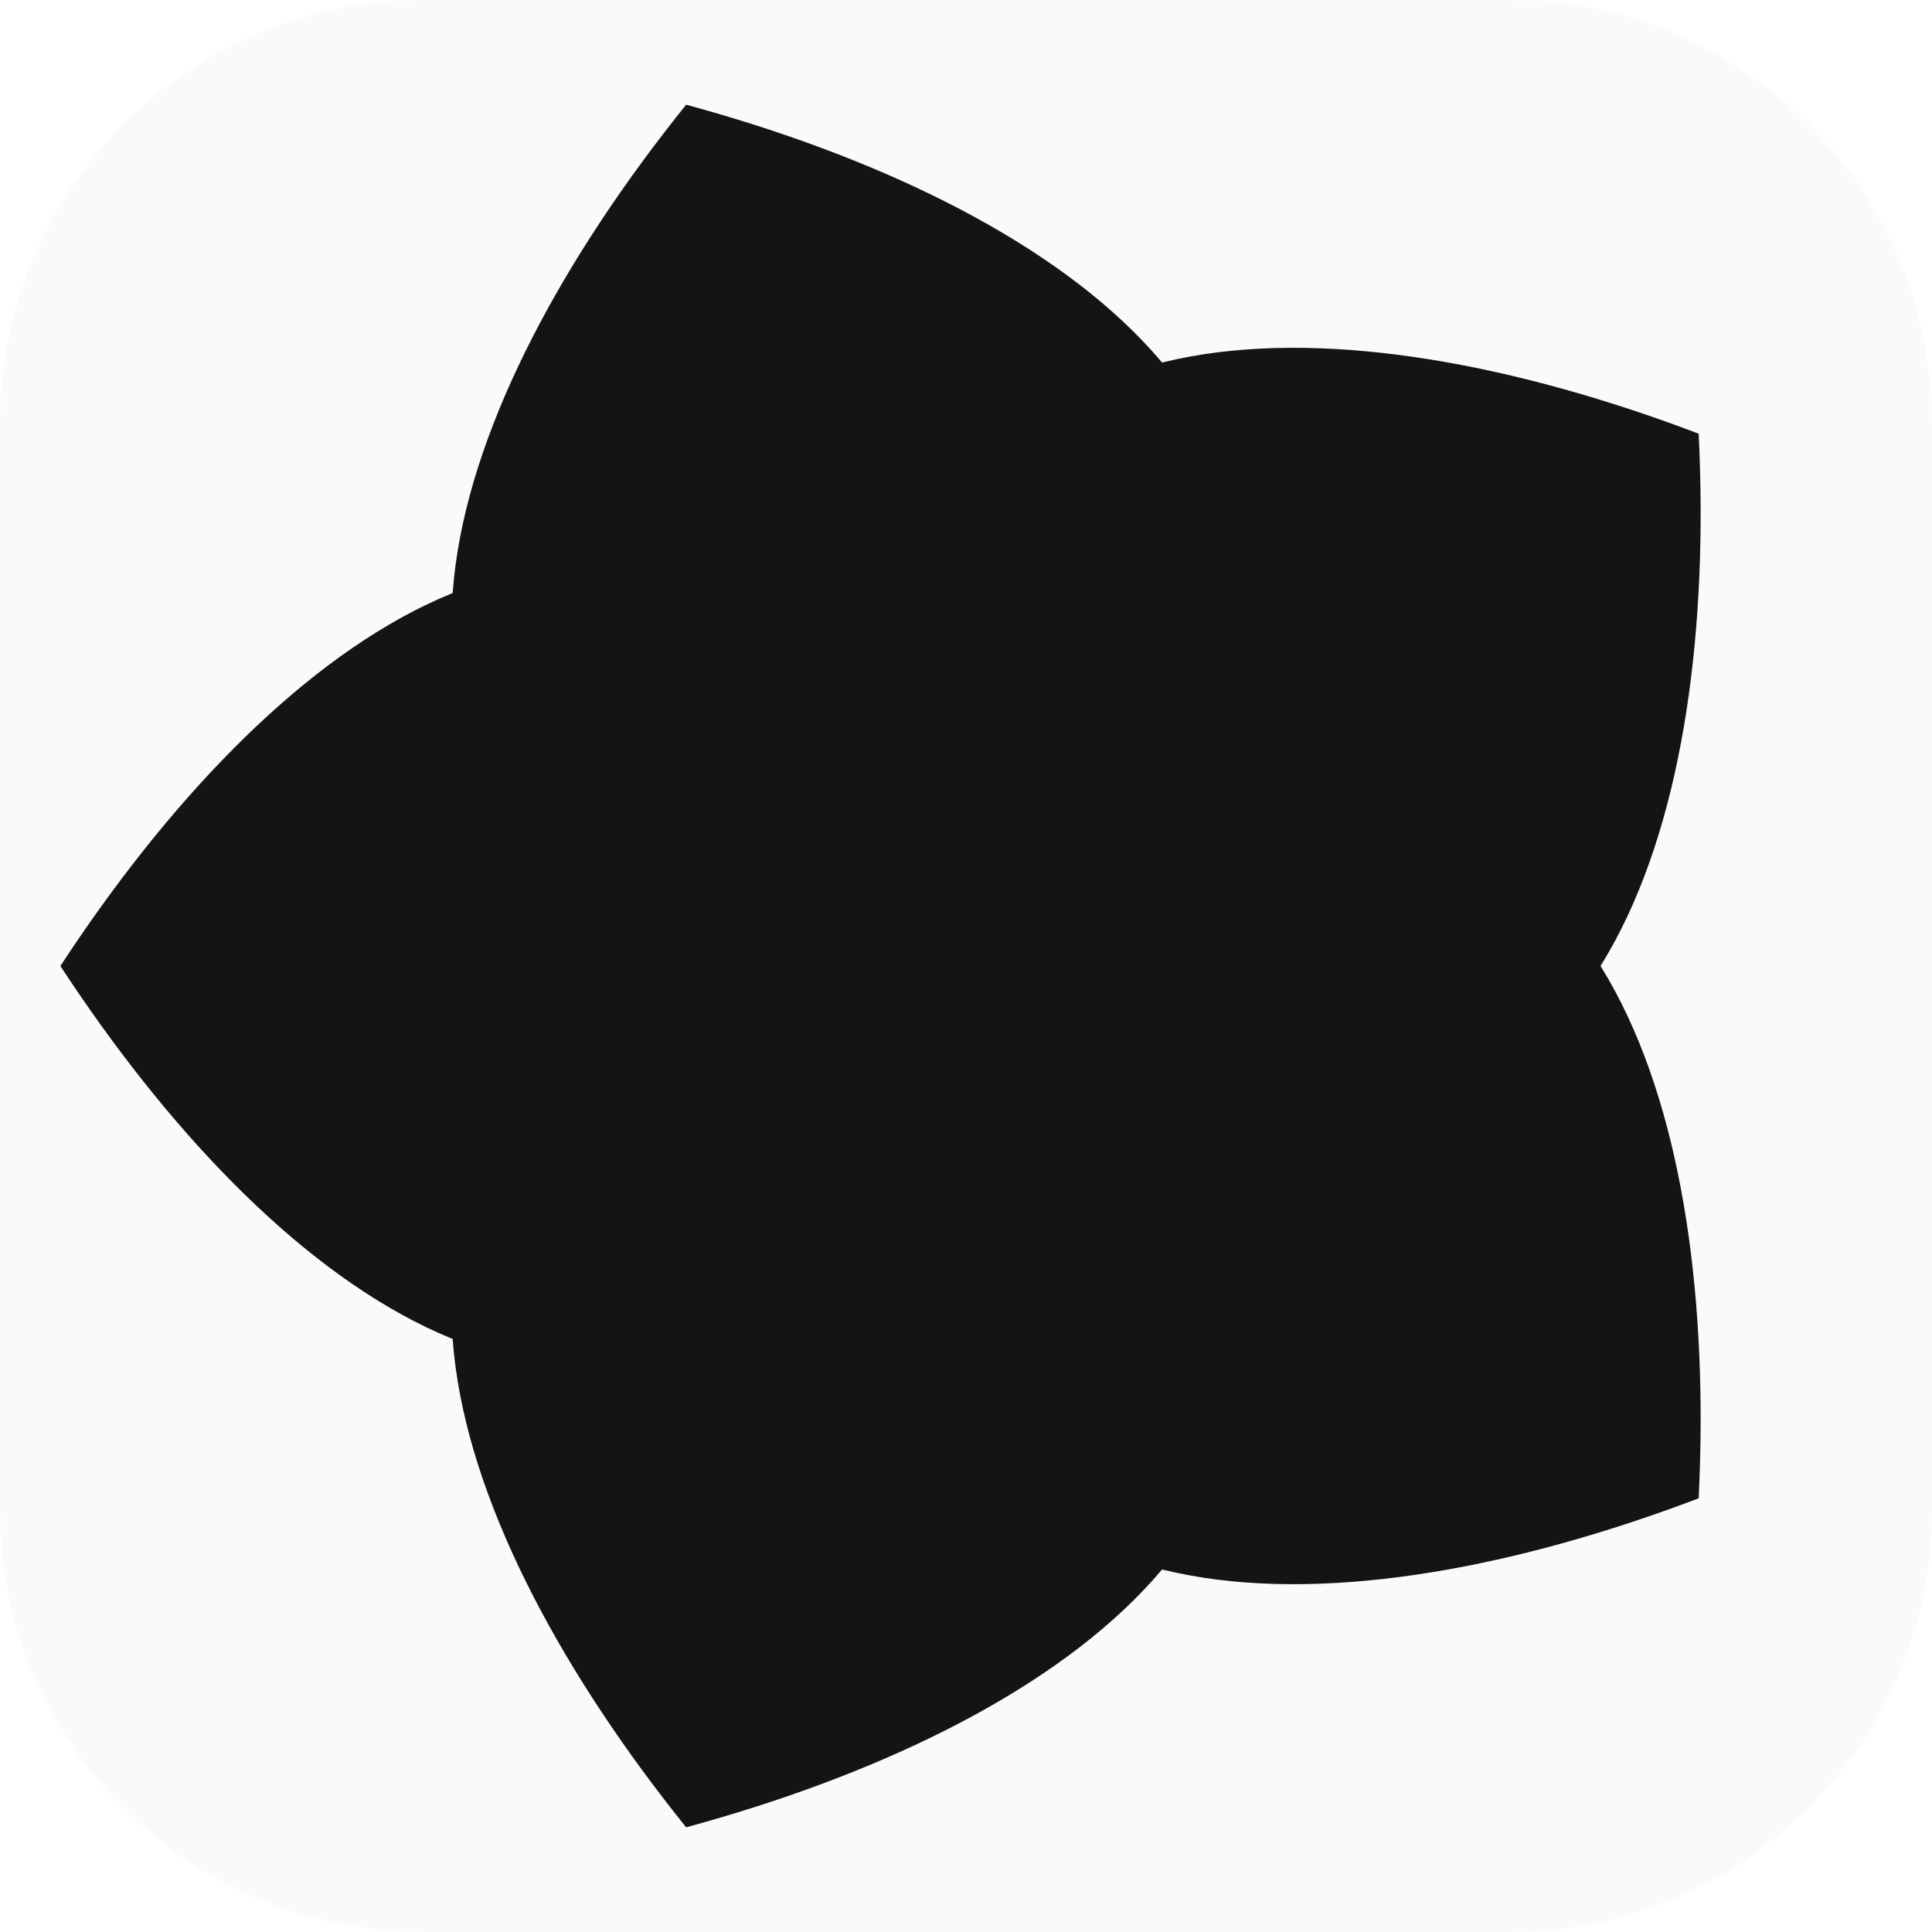
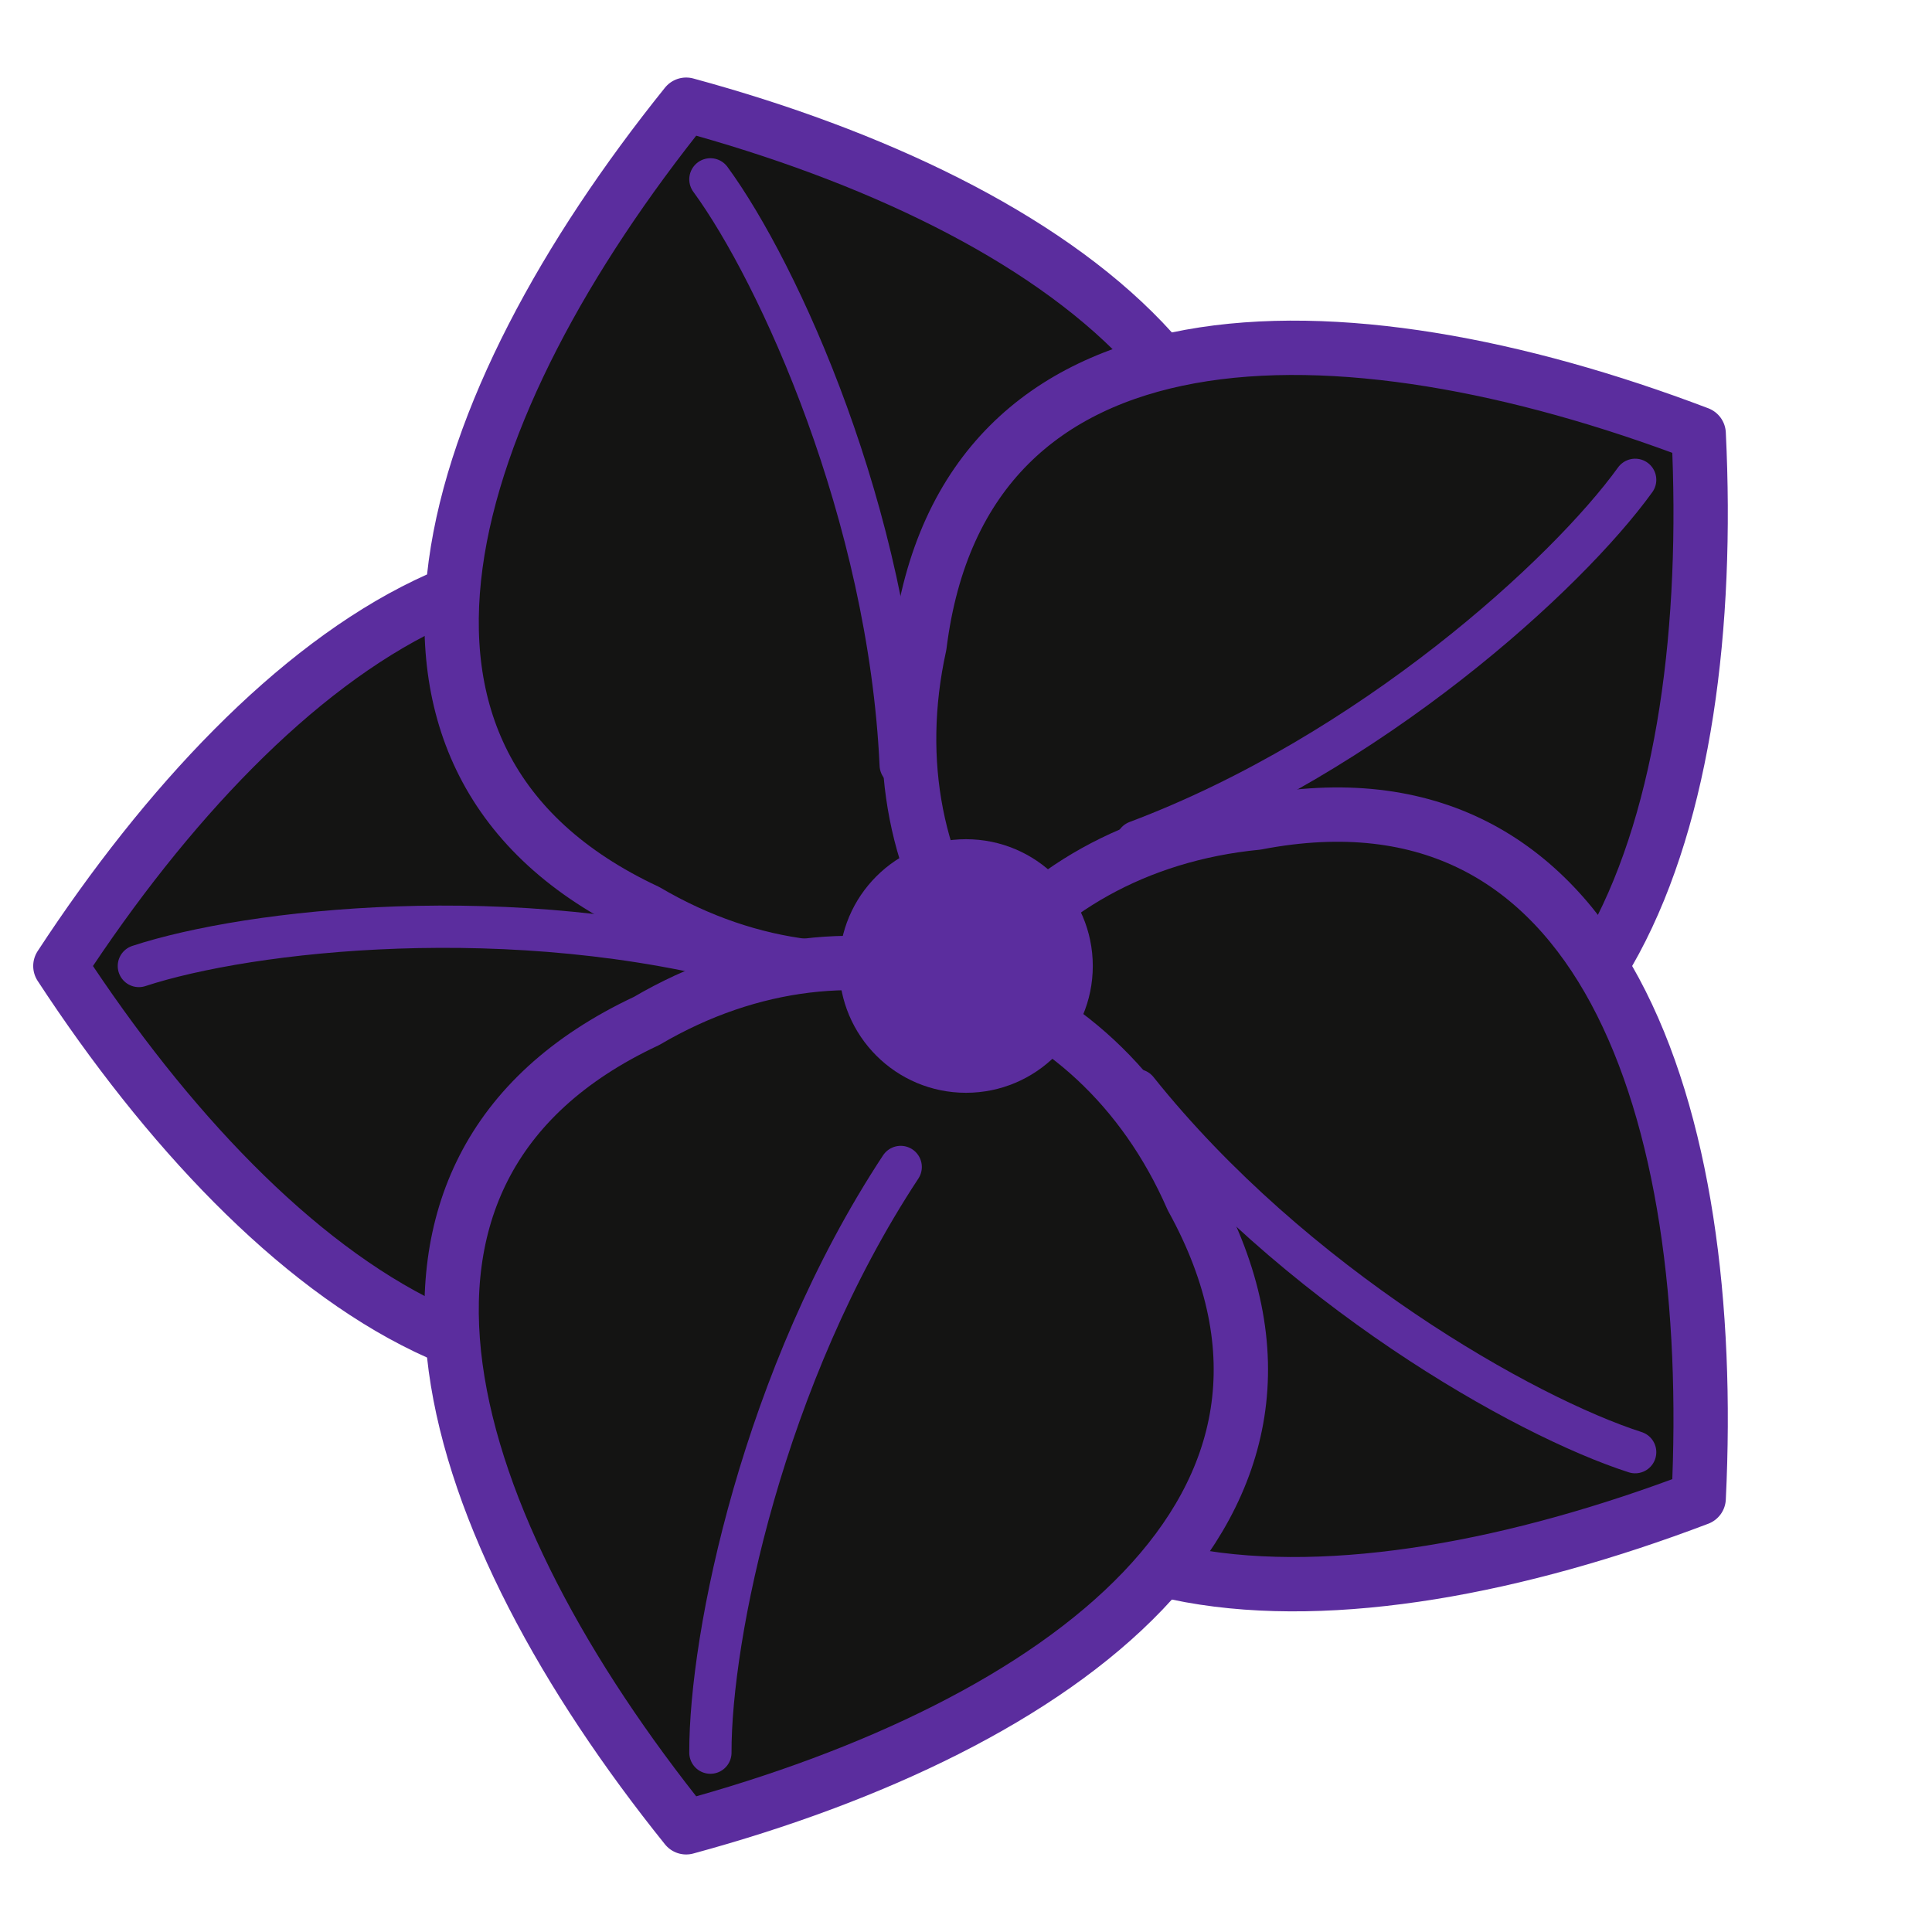
<svg xmlns="http://www.w3.org/2000/svg" viewBox="0 0 32 32">
-   <style>
-     rect{fill:#fafafa}
-     .m{fill:#141413}
-     @media (prefers-color-scheme: dark){rect{fill:#0d0e12}.m{fill:#efeff1}}
-   </style>
-   <rect width="32" height="32" rx="7" />
-   <g class="m">
-     <path d="M -4.75,-2.5 C -9.025,-6.5 -5.35,-11.5 0,-15.0 C 5.35,-11.5 9.025,-6.5 4.75,-2.5 C 2.09,0.5 -2.09,0.5 -4.75,-2.5 Z" transform="rotate(-90.0 16 16) translate(16 16)" />
-     <path d="M -4.75,-2.5 C -9.025,-6.5 -5.35,-11.5 0,-15.0 C 5.35,-11.5 9.025,-6.5 4.75,-2.5 C 2.09,0.5 -2.09,0.5 -4.75,-2.5 Z" transform="rotate(-18.0 16 16) translate(16 16)" />
-     <path d="M -4.75,-2.5 C -9.025,-6.5 -5.35,-11.5 0,-15.0 C 5.35,-11.5 9.025,-6.5 4.75,-2.5 C 2.09,0.5 -2.09,0.5 -4.75,-2.5 Z" transform="rotate(54.0 16 16) translate(16 16)" />
-     <path d="M -4.75,-2.5 C -9.025,-6.5 -5.35,-11.5 0,-15.0 C 5.35,-11.5 9.025,-6.5 4.75,-2.5 C 2.09,0.5 -2.09,0.5 -4.75,-2.5 Z" transform="rotate(126.0 16 16) translate(16 16)" />
-     <path d="M -4.75,-2.5 C -9.025,-6.5 -5.35,-11.5 0,-15.0 C 5.35,-11.5 9.025,-6.5 4.75,-2.5 C 2.09,0.5 -2.09,0.5 -4.75,-2.5 Z" transform="rotate(198.0 16 16) translate(16 16)" />
-     <circle cx="16" cy="16" r="1.6" />
+   <g class="l">
+     <path d="M -4.75,-2.5 C -9.025,-6.5 -5.35,-11.5 0,-15.0 C 5.35,-11.5 9.025,-6.5 4.75,-2.5 C 2.09,0.5 -2.09,0.5 -4.75,-2.5 Z" fill="#141413" stroke="#5b2d9e" stroke-width="0.9" stroke-linejoin="round" transform="rotate(-90.0 16 16) translate(16 16)" />
+     <path d="M -4.75,-2.5 C -9.025,-6.5 -5.35,-11.5 0,-15.0 C 5.35,-11.5 9.025,-6.5 4.75,-2.5 C 2.09,0.5 -2.09,0.5 -4.75,-2.5 Z" fill="#141413" stroke="#5b2d9e" stroke-width="0.9" stroke-linejoin="round" transform="rotate(-18.0 16 16) translate(16 16)" />
+     <path d="M -4.75,-2.5 C -9.025,-6.5 -5.35,-11.5 0,-15.0 C 5.35,-11.5 9.025,-6.5 4.75,-2.5 C 2.09,0.5 -2.09,0.5 -4.75,-2.5 Z" fill="#141413" stroke="#5b2d9e" stroke-width="0.9" stroke-linejoin="round" transform="rotate(54.0 16 16) translate(16 16)" />
+     <path d="M -4.75,-2.5 C -9.025,-6.5 -5.35,-11.5 0,-15.0 C 5.35,-11.5 9.025,-6.5 4.75,-2.5 C 2.09,0.5 -2.09,0.5 -4.75,-2.5 Z" fill="#141413" stroke="#5b2d9e" stroke-width="0.9" stroke-linejoin="round" transform="rotate(126.0 16 16) translate(16 16)" />
+     <path d="M -4.75,-2.5 C -9.025,-6.5 -5.35,-11.5 0,-15.0 C 5.35,-11.5 9.025,-6.5 4.75,-2.5 C 2.09,0.5 -2.09,0.5 -4.75,-2.5 Z" fill="#141413" stroke="#5b2d9e" stroke-width="0.9" stroke-linejoin="round" transform="rotate(198.0 16 16) translate(16 16)" />
+     <path d="M 0,-3.5 C 1.1,-7.5 0.6,-11.875 0,-13.7" fill="none" stroke="#5b2d9e" stroke-width="0.7" stroke-linecap="round" transform="rotate(-90.0 16 16) translate(16 16)" />
+     <path d="M 0,-3.5 C 1.1,-7.5 0.6,-11.875 0,-13.7" fill="none" stroke="#5b2d9e" stroke-width="0.7" stroke-linecap="round" transform="rotate(-18.0 16 16) translate(16 16)" />
+     <path d="M 0,-3.5 C 1.1,-7.5 0.6,-11.875 0,-13.7" fill="none" stroke="#5b2d9e" stroke-width="0.7" stroke-linecap="round" transform="rotate(54.0 16 16) translate(16 16)" />
+     <path d="M 0,-3.5 C 1.1,-7.5 0.6,-11.875 0,-13.7" fill="none" stroke="#5b2d9e" stroke-width="0.7" stroke-linecap="round" transform="rotate(126.0 16 16) translate(16 16)" />
+     <path d="M 0,-3.5 C 1.1,-7.5 0.6,-11.875 0,-13.7" fill="none" stroke="#5b2d9e" stroke-width="0.7" stroke-linecap="round" transform="rotate(198.0 16 16) translate(16 16)" />
+     <circle cx="16" cy="16" r="2.1" fill="#5b2d9e" />
  </g>
+   <g class="d" style="display:none">
+     <path d="M -4.75,-2.5 C -9.025,-6.5 -5.35,-11.5 0,-15.0 C 5.35,-11.5 9.025,-6.5 4.75,-2.5 C 2.09,0.5 -2.09,0.5 -4.75,-2.5 Z" fill="#efeff1" stroke="#8a5cf0" stroke-width="0.9" stroke-linejoin="round" transform="rotate(-90.0 16 16) translate(16 16)" />
+     <path d="M -4.75,-2.5 C -9.025,-6.5 -5.35,-11.5 0,-15.0 C 5.35,-11.5 9.025,-6.5 4.75,-2.5 C 2.09,0.5 -2.09,0.5 -4.75,-2.5 Z" fill="#efeff1" stroke="#8a5cf0" stroke-width="0.9" stroke-linejoin="round" transform="rotate(-18.0 16 16) translate(16 16)" />
+     <path d="M -4.75,-2.5 C -9.025,-6.5 -5.35,-11.5 0,-15.0 C 5.35,-11.5 9.025,-6.5 4.75,-2.5 C 2.09,0.5 -2.09,0.5 -4.75,-2.5 Z" fill="#efeff1" stroke="#8a5cf0" stroke-width="0.9" stroke-linejoin="round" transform="rotate(54.0 16 16) translate(16 16)" />
+     <path d="M -4.75,-2.5 C -9.025,-6.5 -5.35,-11.5 0,-15.0 C 5.35,-11.5 9.025,-6.5 4.75,-2.5 C 2.09,0.5 -2.09,0.5 -4.75,-2.5 Z" fill="#efeff1" stroke="#8a5cf0" stroke-width="0.9" stroke-linejoin="round" transform="rotate(126.0 16 16) translate(16 16)" />
+     <path d="M -4.75,-2.5 C -9.025,-6.5 -5.35,-11.5 0,-15.0 C 5.35,-11.5 9.025,-6.5 4.75,-2.5 C 2.09,0.5 -2.09,0.5 -4.75,-2.5 Z" fill="#efeff1" stroke="#8a5cf0" stroke-width="0.9" stroke-linejoin="round" transform="rotate(198.0 16 16) translate(16 16)" />
+     <path d="M 0,-3.5 C 1.1,-7.5 0.6,-11.875 0,-13.7" fill="none" stroke="#8a5cf0" stroke-width="0.7" stroke-linecap="round" transform="rotate(-90.0 16 16) translate(16 16)" />
+     <path d="M 0,-3.5 C 1.1,-7.5 0.6,-11.875 0,-13.7" fill="none" stroke="#8a5cf0" stroke-width="0.7" stroke-linecap="round" transform="rotate(-18.0 16 16) translate(16 16)" />
+     <path d="M 0,-3.5 C 1.1,-7.5 0.6,-11.875 0,-13.7" fill="none" stroke="#8a5cf0" stroke-width="0.7" stroke-linecap="round" transform="rotate(54.0 16 16) translate(16 16)" />
+     <path d="M 0,-3.5 C 1.1,-7.5 0.6,-11.875 0,-13.7" fill="none" stroke="#8a5cf0" stroke-width="0.7" stroke-linecap="round" transform="rotate(126.0 16 16) translate(16 16)" />
+     <path d="M 0,-3.5 C 1.1,-7.5 0.6,-11.875 0,-13.7" fill="none" stroke="#8a5cf0" stroke-width="0.7" stroke-linecap="round" transform="rotate(198.0 16 16) translate(16 16)" />
+     <circle cx="16" cy="16" r="2.1" fill="#8a5cf0" />
+   </g>
+   <style>@media (prefers-color-scheme: dark){.l{display:none}.d{display:inline}}</style>
</svg>
